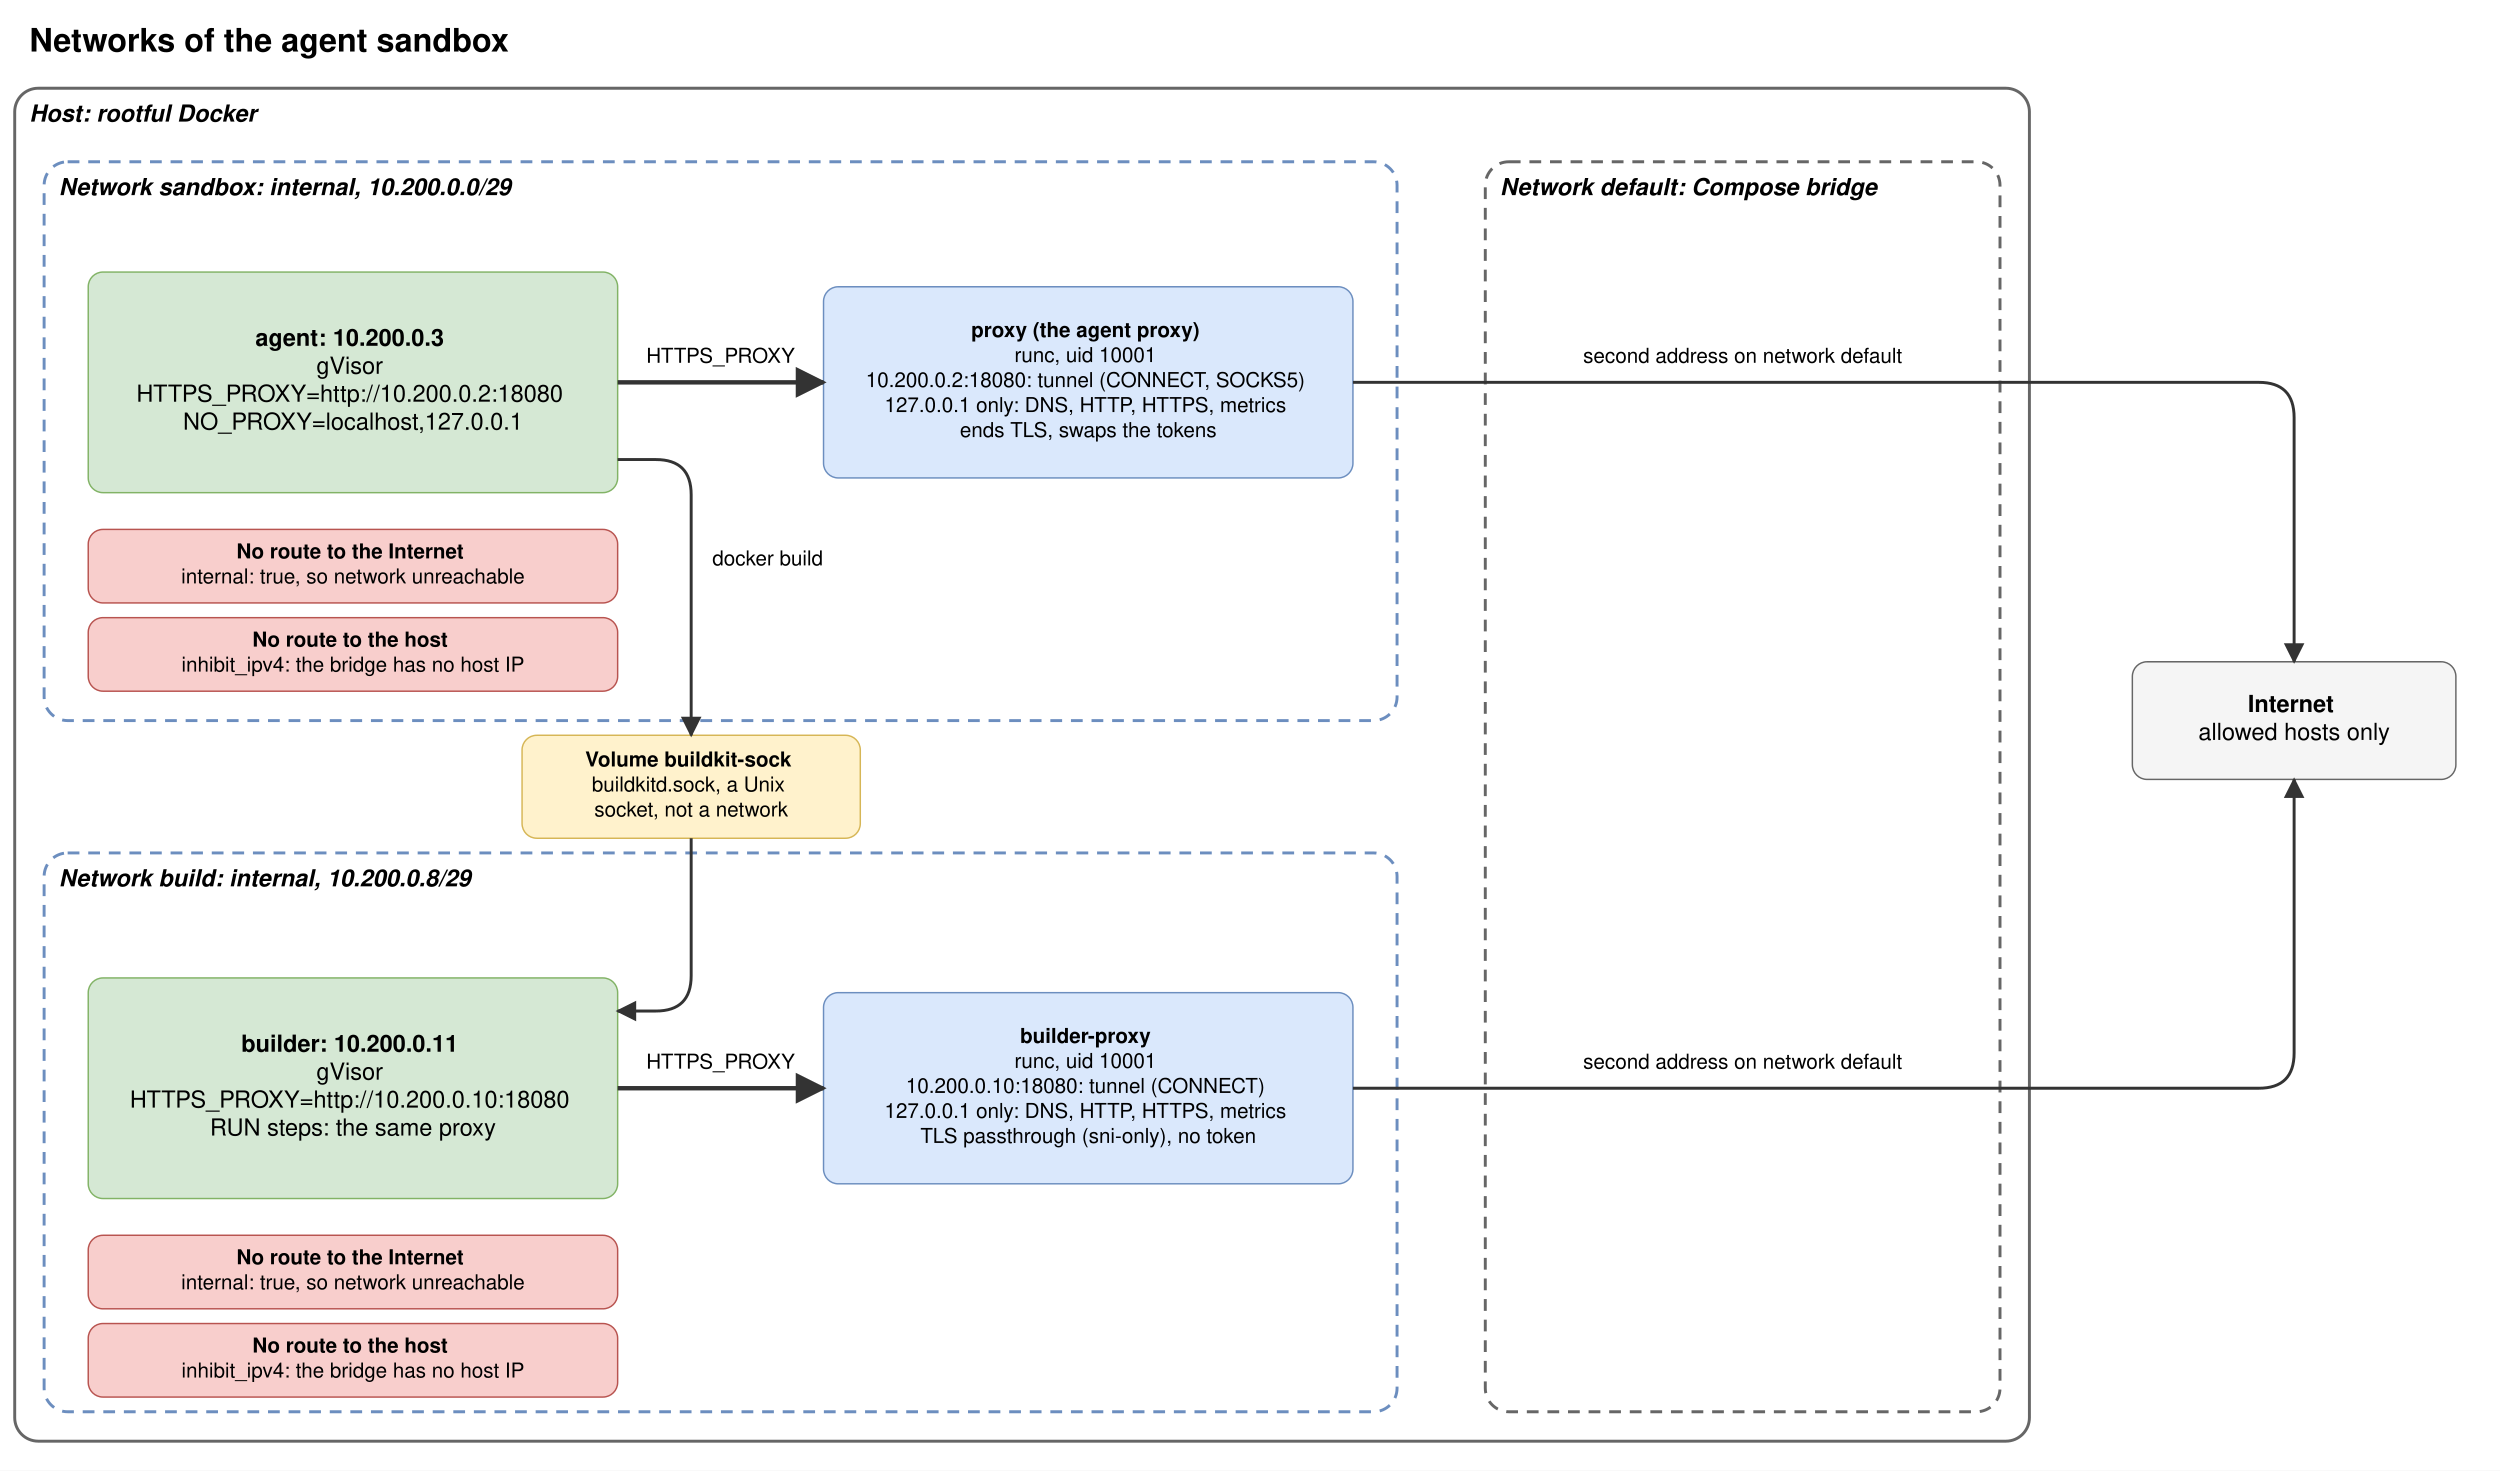
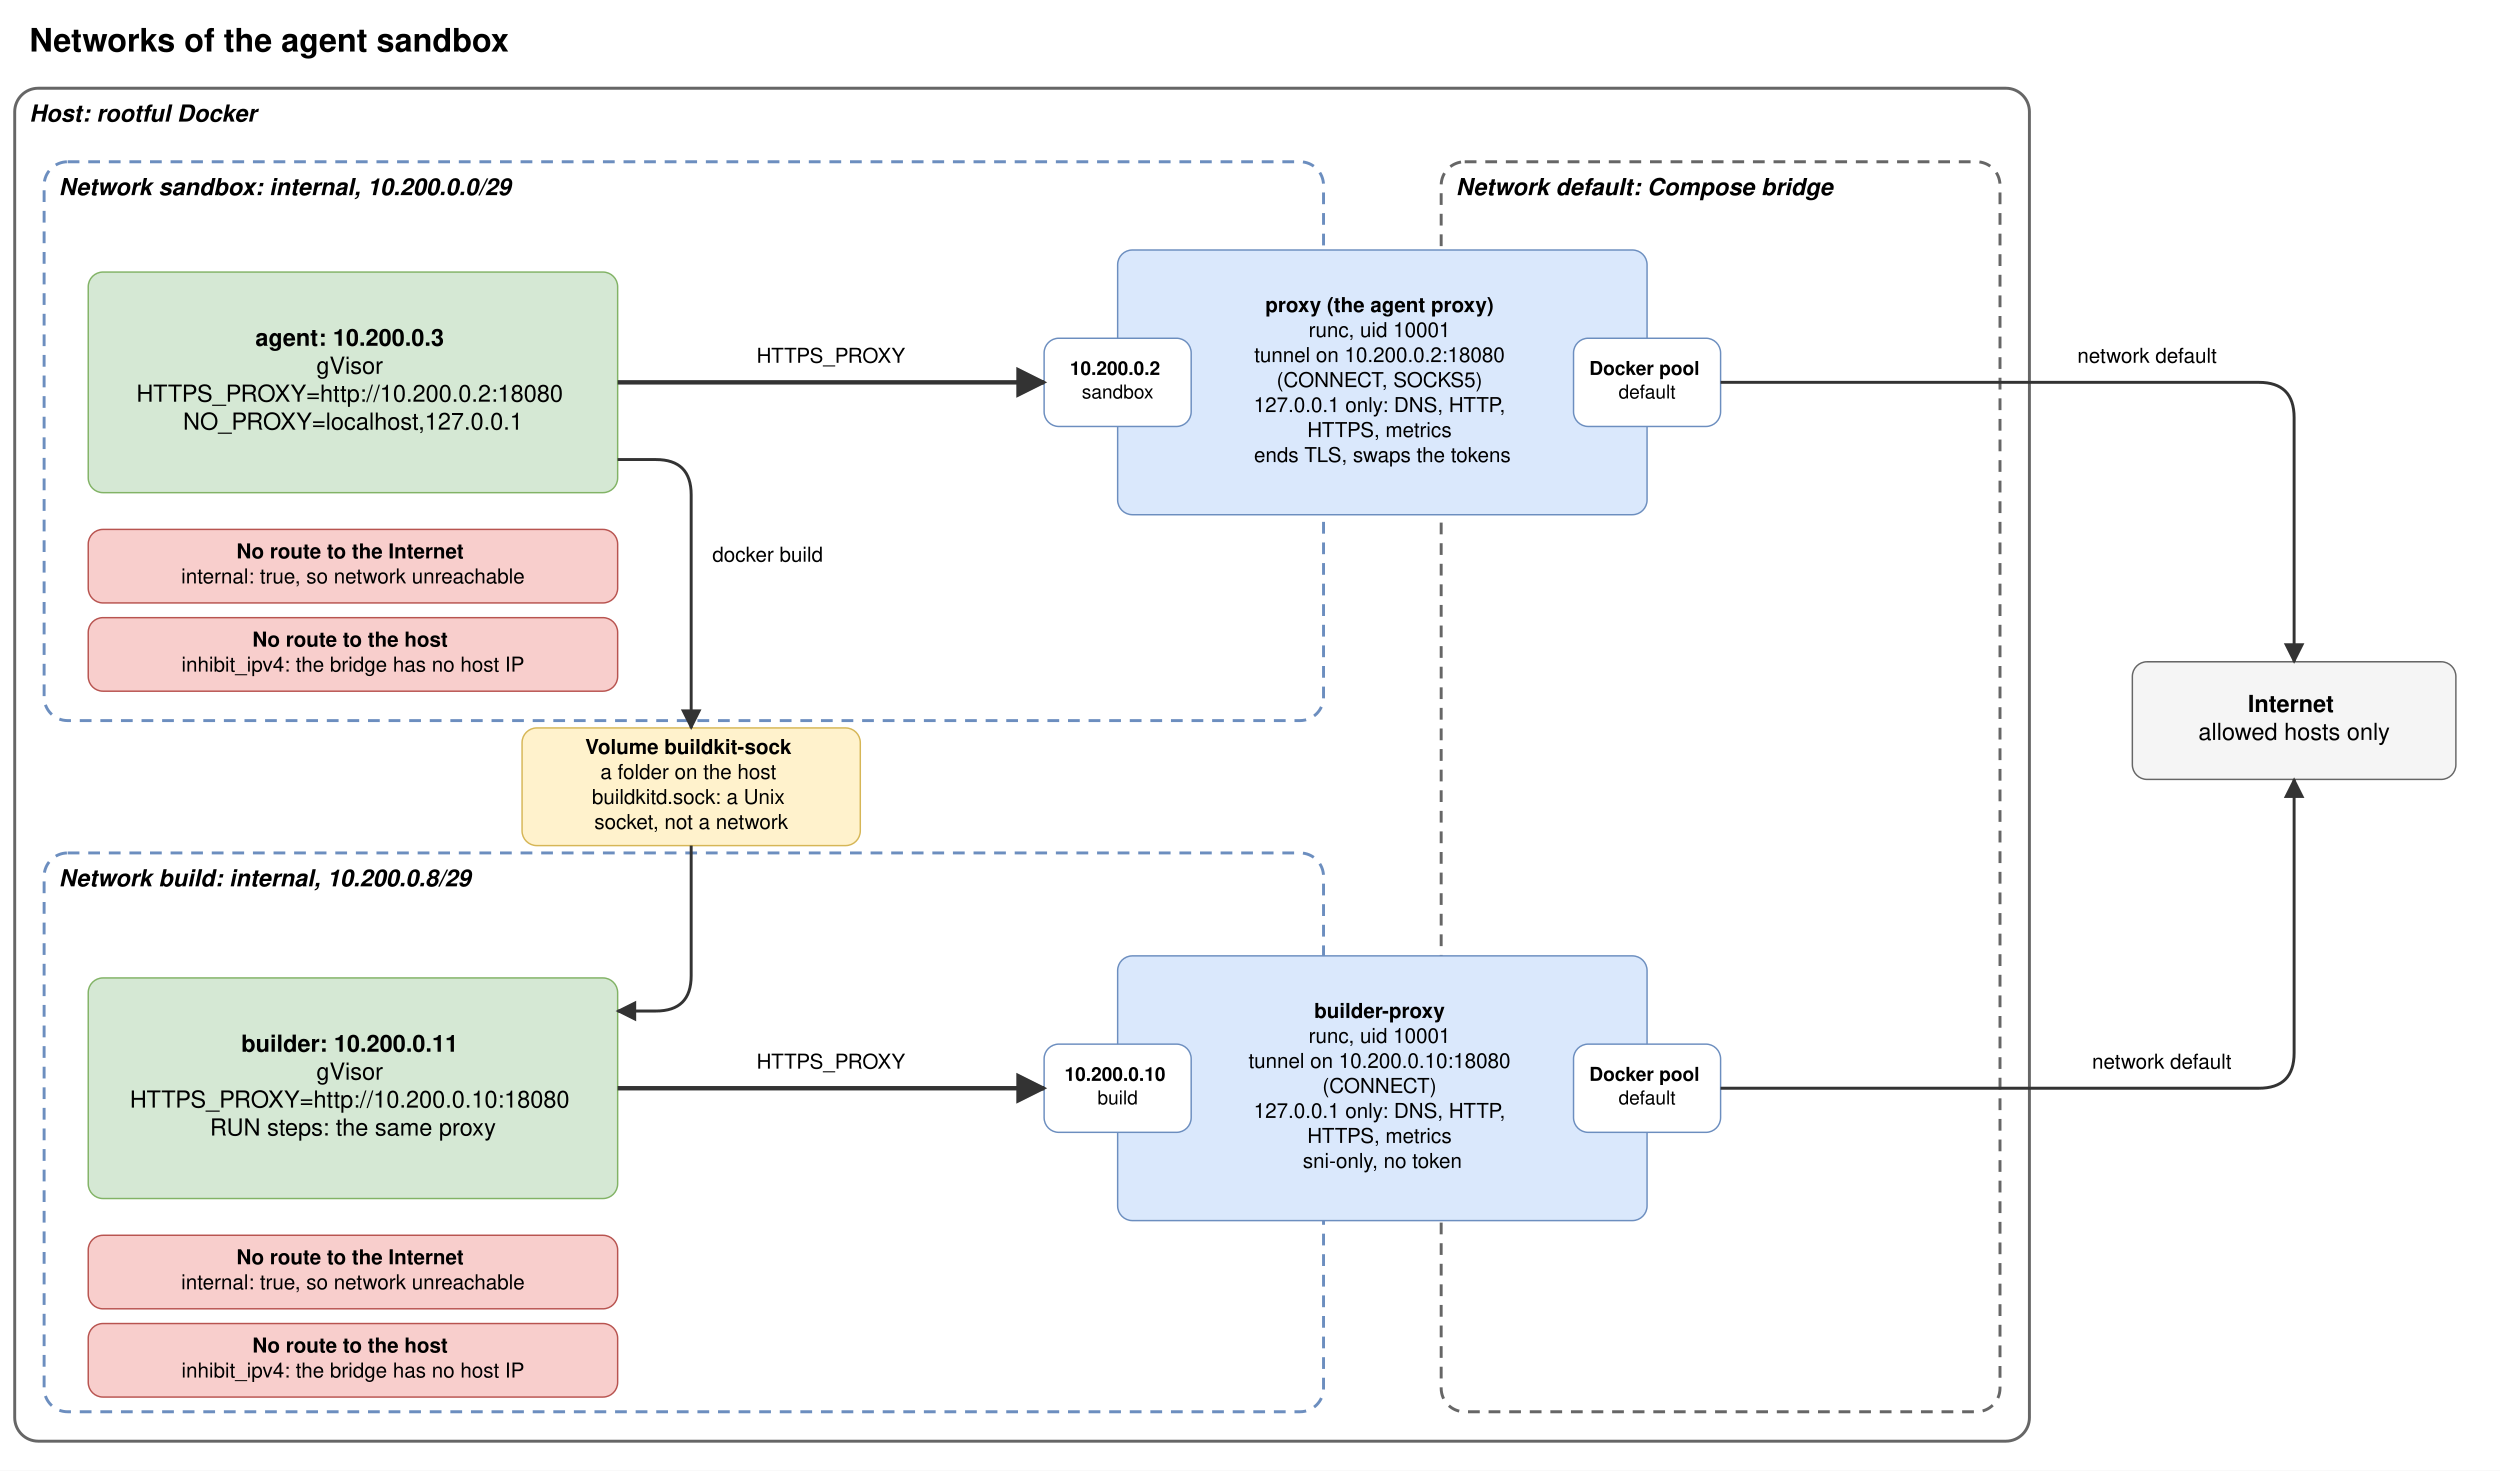
<svg xmlns="http://www.w3.org/2000/svg" width="1700" height="1000" viewBox="0 0 1700 1000" font-family="Helvetica, Arial, sans-serif" fill="#000000">
  <defs>
    <marker id="m333333" viewBox="0 0 10 10" refX="9" refY="5" markerWidth="7" markerHeight="7" markerUnits="strokeWidth" orient="auto">
      <path d="M0 0 L10 5 L0 10 z" fill="#333333" />
    </marker>
  </defs>
  <rect width="1700" height="1000" fill="#ffffff" />
  <text x="20" y="30" text-anchor="start" dominant-baseline="central" font-size="22">
    <tspan x="20" dy="0" font-weight="bold">Networks of the agent sandbox</tspan>
  </text>
  <rect x="10" y="60" width="1370" height="920" rx="16" fill="none" stroke="#666666" stroke-width="2" />
  <text x="20" y="77.5" text-anchor="start" dominant-baseline="central" font-size="16" font-style="italic">
    <tspan x="20" dy="0" font-weight="bold">Host: rootful Docker</tspan>
  </text>
-   <rect x="30" y="110" width="920" height="380" rx="16" fill="none" stroke="#6c8ebf" stroke-width="2" stroke-dasharray="8 6" />
+   <rect x="30" y="110" width="870" height="380" rx="16" fill="none" stroke="#6c8ebf" stroke-width="2" stroke-dasharray="8 6" />
  <text x="40" y="127.5" text-anchor="start" dominant-baseline="central" font-size="16" font-style="italic">
    <tspan x="40" dy="0" font-weight="bold">Network sandbox: internal, 10.200.0.0/29</tspan>
  </text>
-   <rect x="30" y="580" width="920" height="380" rx="16" fill="none" stroke="#6c8ebf" stroke-width="2" stroke-dasharray="8 6" />
+   <rect x="30" y="580" width="870" height="380" rx="16" fill="none" stroke="#6c8ebf" stroke-width="2" stroke-dasharray="8 6" />
  <text x="40" y="597.5" text-anchor="start" dominant-baseline="central" font-size="16" font-style="italic">
    <tspan x="40" dy="0" font-weight="bold">Network build: internal, 10.200.0.8/29</tspan>
  </text>
-   <rect x="1010" y="110" width="350" height="850" rx="16" fill="none" stroke="#666666" stroke-width="2" stroke-dasharray="8 6" />
-   <text x="1020" y="127.5" text-anchor="start" dominant-baseline="central" font-size="16" font-style="italic">
-     <tspan x="1020" dy="0" font-weight="bold">Network default: Compose bridge</tspan>
+   <rect x="980" y="110" width="380" height="850" rx="16" fill="none" stroke="#666666" stroke-width="2" stroke-dasharray="8 6" />
+   <text x="990" y="127.5" text-anchor="start" dominant-baseline="central" font-size="16" font-style="italic">
+     <tspan x="990" dy="0" font-weight="bold">Network default: Compose bridge</tspan>
  </text>
  <rect x="60" y="185" width="360" height="150" rx="10" fill="#d5e8d4" stroke="#82b366" stroke-width="1" />
  <text x="240" y="231.5" text-anchor="middle" dominant-baseline="central" font-size="16">
    <tspan x="240" dy="0" font-weight="bold">agent: 10.200.0.3</tspan>
    <tspan x="240" dy="19">gVisor</tspan>
    <tspan x="240" dy="19">HTTPS_PROXY=http://10.200.0.2:18080</tspan>
    <tspan x="240" dy="19">NO_PROXY=localhost,127.0.0.1</tspan>
  </text>
  <rect x="60" y="360" width="360" height="50" rx="10" fill="#f8cecc" stroke="#b85450" stroke-width="1" />
  <text x="240" y="376.5" text-anchor="middle" dominant-baseline="central" font-size="14">
    <tspan x="240" dy="0" font-weight="bold">No route to the Internet</tspan>
    <tspan x="240" dy="17">internal: true, so network unreachable</tspan>
  </text>
  <rect x="60" y="420" width="360" height="50" rx="10" fill="#f8cecc" stroke="#b85450" stroke-width="1" />
  <text x="240" y="436.5" text-anchor="middle" dominant-baseline="central" font-size="14">
    <tspan x="240" dy="0" font-weight="bold">No route to the host</tspan>
    <tspan x="240" dy="17">inhibit_ipv4: the bridge has no host IP</tspan>
  </text>
-   <rect x="560" y="195" width="360" height="130" rx="10" fill="#dae8fc" stroke="#6c8ebf" stroke-width="1" />
-   <text x="740" y="226" text-anchor="middle" dominant-baseline="central" font-size="14">
-     <tspan x="740" dy="0" font-weight="bold">proxy (the agent proxy)</tspan>
-     <tspan x="740" dy="17">runc, uid 10001</tspan>
-     <tspan x="740" dy="17">10.200.0.2:18080: tunnel (CONNECT, SOCKS5)</tspan>
-     <tspan x="740" dy="17">127.0.0.1 only: DNS, HTTP, HTTPS, metrics</tspan>
-     <tspan x="740" dy="17">ends TLS, swaps the tokens</tspan>
+   <rect x="760" y="170" width="360" height="180" rx="10" fill="#dae8fc" stroke="#6c8ebf" stroke-width="1" />
+   <text x="940" y="209" text-anchor="middle" dominant-baseline="central" font-size="14">
+     <tspan x="940" dy="0" font-weight="bold">proxy (the agent proxy)</tspan>
+     <tspan x="940" dy="17">runc, uid 10001</tspan>
+     <tspan x="940" dy="17">tunnel on 10.200.0.2:18080</tspan>
+     <tspan x="940" dy="17">(CONNECT, SOCKS5)</tspan>
+     <tspan x="940" dy="17">127.0.0.1 only: DNS, HTTP,</tspan>
+     <tspan x="940" dy="17">HTTPS, metrics</tspan>
+     <tspan x="940" dy="17">ends TLS, swaps the tokens</tspan>
  </text>
-   <rect x="355" y="500" width="230" height="70" rx="10" fill="#fff2cc" stroke="#d6b656" stroke-width="1" />
-   <text x="470" y="518" text-anchor="middle" dominant-baseline="central" font-size="14">
+   <rect x="710" y="230" width="100" height="60" rx="10" fill="#ffffff" stroke="#6c8ebf" stroke-width="1" />
+   <text x="760" y="252" text-anchor="middle" dominant-baseline="central" font-size="13">
+     <tspan x="760" dy="0" font-weight="bold">10.200.0.2</tspan>
+     <tspan x="760" dy="16">sandbox</tspan>
+   </text>
+   <rect x="1070" y="230" width="100" height="60" rx="10" fill="#ffffff" stroke="#6c8ebf" stroke-width="1" />
+   <text x="1120" y="252" text-anchor="middle" dominant-baseline="central" font-size="13">
+     <tspan x="1120" dy="0" font-weight="bold">Docker pool</tspan>
+     <tspan x="1120" dy="16">default</tspan>
+   </text>
+   <rect x="355" y="495" width="230" height="80" rx="10" fill="#fff2cc" stroke="#d6b656" stroke-width="1" />
+   <text x="470" y="509.5" text-anchor="middle" dominant-baseline="central" font-size="14">
    <tspan x="470" dy="0" font-weight="bold">Volume buildkit-sock</tspan>
-     <tspan x="470" dy="17">buildkitd.sock, a Unix</tspan>
+     <tspan x="470" dy="17">a folder on the host</tspan>
+     <tspan x="470" dy="17">buildkitd.sock: a Unix</tspan>
    <tspan x="470" dy="17">socket, not a network</tspan>
  </text>
  <rect x="60" y="665" width="360" height="150" rx="10" fill="#d5e8d4" stroke="#82b366" stroke-width="1" />
  <text x="240" y="711.5" text-anchor="middle" dominant-baseline="central" font-size="16">
    <tspan x="240" dy="0" font-weight="bold">builder: 10.200.0.11</tspan>
    <tspan x="240" dy="19">gVisor</tspan>
    <tspan x="240" dy="19">HTTPS_PROXY=http://10.200.0.10:18080</tspan>
    <tspan x="240" dy="19">RUN steps: the same proxy</tspan>
  </text>
  <rect x="60" y="840" width="360" height="50" rx="10" fill="#f8cecc" stroke="#b85450" stroke-width="1" />
  <text x="240" y="856.5" text-anchor="middle" dominant-baseline="central" font-size="14">
    <tspan x="240" dy="0" font-weight="bold">No route to the Internet</tspan>
    <tspan x="240" dy="17">internal: true, so network unreachable</tspan>
  </text>
  <rect x="60" y="900" width="360" height="50" rx="10" fill="#f8cecc" stroke="#b85450" stroke-width="1" />
  <text x="240" y="916.5" text-anchor="middle" dominant-baseline="central" font-size="14">
    <tspan x="240" dy="0" font-weight="bold">No route to the host</tspan>
    <tspan x="240" dy="17">inhibit_ipv4: the bridge has no host IP</tspan>
  </text>
-   <rect x="560" y="675" width="360" height="130" rx="10" fill="#dae8fc" stroke="#6c8ebf" stroke-width="1" />
-   <text x="740" y="706" text-anchor="middle" dominant-baseline="central" font-size="14">
-     <tspan x="740" dy="0" font-weight="bold">builder-proxy</tspan>
-     <tspan x="740" dy="17">runc, uid 10001</tspan>
-     <tspan x="740" dy="17">10.200.0.10:18080: tunnel (CONNECT)</tspan>
-     <tspan x="740" dy="17">127.0.0.1 only: DNS, HTTP, HTTPS, metrics</tspan>
-     <tspan x="740" dy="17">TLS passthrough (sni-only), no token</tspan>
+   <rect x="760" y="650" width="360" height="180" rx="10" fill="#dae8fc" stroke="#6c8ebf" stroke-width="1" />
+   <text x="940" y="689" text-anchor="middle" dominant-baseline="central" font-size="14">
+     <tspan x="940" dy="0" font-weight="bold">builder-proxy</tspan>
+     <tspan x="940" dy="17">runc, uid 10001</tspan>
+     <tspan x="940" dy="17">tunnel on 10.200.0.10:18080</tspan>
+     <tspan x="940" dy="17">(CONNECT)</tspan>
+     <tspan x="940" dy="17">127.0.0.1 only: DNS, HTTP,</tspan>
+     <tspan x="940" dy="17">HTTPS, metrics</tspan>
+     <tspan x="940" dy="17">sni-only, no token</tspan>
+   </text>
+   <rect x="710" y="710" width="100" height="60" rx="10" fill="#ffffff" stroke="#6c8ebf" stroke-width="1" />
+   <text x="760" y="732" text-anchor="middle" dominant-baseline="central" font-size="13">
+     <tspan x="760" dy="0" font-weight="bold">10.200.0.10</tspan>
+     <tspan x="760" dy="16">build</tspan>
+   </text>
+   <rect x="1070" y="710" width="100" height="60" rx="10" fill="#ffffff" stroke="#6c8ebf" stroke-width="1" />
+   <text x="1120" y="732" text-anchor="middle" dominant-baseline="central" font-size="13">
+     <tspan x="1120" dy="0" font-weight="bold">Docker pool</tspan>
+     <tspan x="1120" dy="16">default</tspan>
  </text>
  <rect x="1450" y="450" width="220" height="80" rx="10" fill="#f5f5f5" stroke="#666666" stroke-width="1" />
  <text x="1560" y="480.5" text-anchor="middle" dominant-baseline="central" font-size="16">
    <tspan x="1560" dy="0" font-weight="bold">Internet</tspan>
    <tspan x="1560" dy="19">allowed hosts only</tspan>
  </text>
-   <path d="M420 260 L560 260" fill="none" stroke="#333333" stroke-width="3" marker-end="url(#m333333)" />
-   <path d="M420 740 L560 740" fill="none" stroke="#333333" stroke-width="3" marker-end="url(#m333333)" />
-   <path d="M420 312.5 L446 312.5 Q470 312.5 470 336.5 L470 500" fill="none" stroke="#333333" stroke-width="2" marker-end="url(#m333333)" />
-   <path d="M470 570 L470 663.5 Q470 687.5 446 687.5 L420 687.5" fill="none" stroke="#333333" stroke-width="2" marker-end="url(#m333333)" />
-   <path d="M920 260 L1536 260 Q1560 260 1560 284 L1560 450" fill="none" stroke="#333333" stroke-width="2" marker-end="url(#m333333)" />
-   <path d="M920 740 L1536 740 Q1560 740 1560 716 L1560 530" fill="none" stroke="#333333" stroke-width="2" marker-end="url(#m333333)" />
-   <text x="490" y="243.5" text-anchor="middle" dominant-baseline="central" font-size="14">
-     <tspan x="490" dy="0">HTTPS_PROXY</tspan>
+   <path d="M420 260 L710 260" fill="none" stroke="#333333" stroke-width="3" marker-end="url(#m333333)" />
+   <path d="M420 740 L710 740" fill="none" stroke="#333333" stroke-width="3" marker-end="url(#m333333)" />
+   <path d="M420 312.5 L446 312.5 Q470 312.5 470 336.5 L470 495" fill="none" stroke="#333333" stroke-width="2" marker-end="url(#m333333)" />
+   <path d="M470 575 L470 663.5 Q470 687.5 446 687.5 L420 687.5" fill="none" stroke="#333333" stroke-width="2" marker-end="url(#m333333)" />
+   <path d="M1170 260 L1536 260 Q1560 260 1560 284 L1560 450" fill="none" stroke="#333333" stroke-width="2" marker-end="url(#m333333)" />
+   <path d="M1170 740 L1536 740 Q1560 740 1560 716 L1560 530" fill="none" stroke="#333333" stroke-width="2" marker-end="url(#m333333)" />
+   <text x="565" y="243.5" text-anchor="middle" dominant-baseline="central" font-size="14">
+     <tspan x="565" dy="0">HTTPS_PROXY</tspan>
  </text>
-   <text x="490" y="723.5" text-anchor="middle" dominant-baseline="central" font-size="14">
-     <tspan x="490" dy="0">HTTPS_PROXY</tspan>
+   <text x="565" y="723.5" text-anchor="middle" dominant-baseline="central" font-size="14">
+     <tspan x="565" dy="0">HTTPS_PROXY</tspan>
  </text>
-   <text x="522" y="381.25" text-anchor="middle" dominant-baseline="central" font-size="14">
+   <text x="522" y="378.75" text-anchor="middle" dominant-baseline="central" font-size="14">
    <tspan x="522" dy="0">docker build</tspan>
  </text>
-   <text x="1185" y="243.5" text-anchor="middle" dominant-baseline="central" font-size="14">
-     <tspan x="1185" dy="0">second address on network default</tspan>
+   <text x="1460" y="243.5" text-anchor="middle" dominant-baseline="central" font-size="14">
+     <tspan x="1460" dy="0">network default</tspan>
  </text>
-   <text x="1185" y="723.5" text-anchor="middle" dominant-baseline="central" font-size="14">
-     <tspan x="1185" dy="0">second address on network default</tspan>
+   <text x="1470" y="723.5" text-anchor="middle" dominant-baseline="central" font-size="14">
+     <tspan x="1470" dy="0">network default</tspan>
  </text>
</svg>
